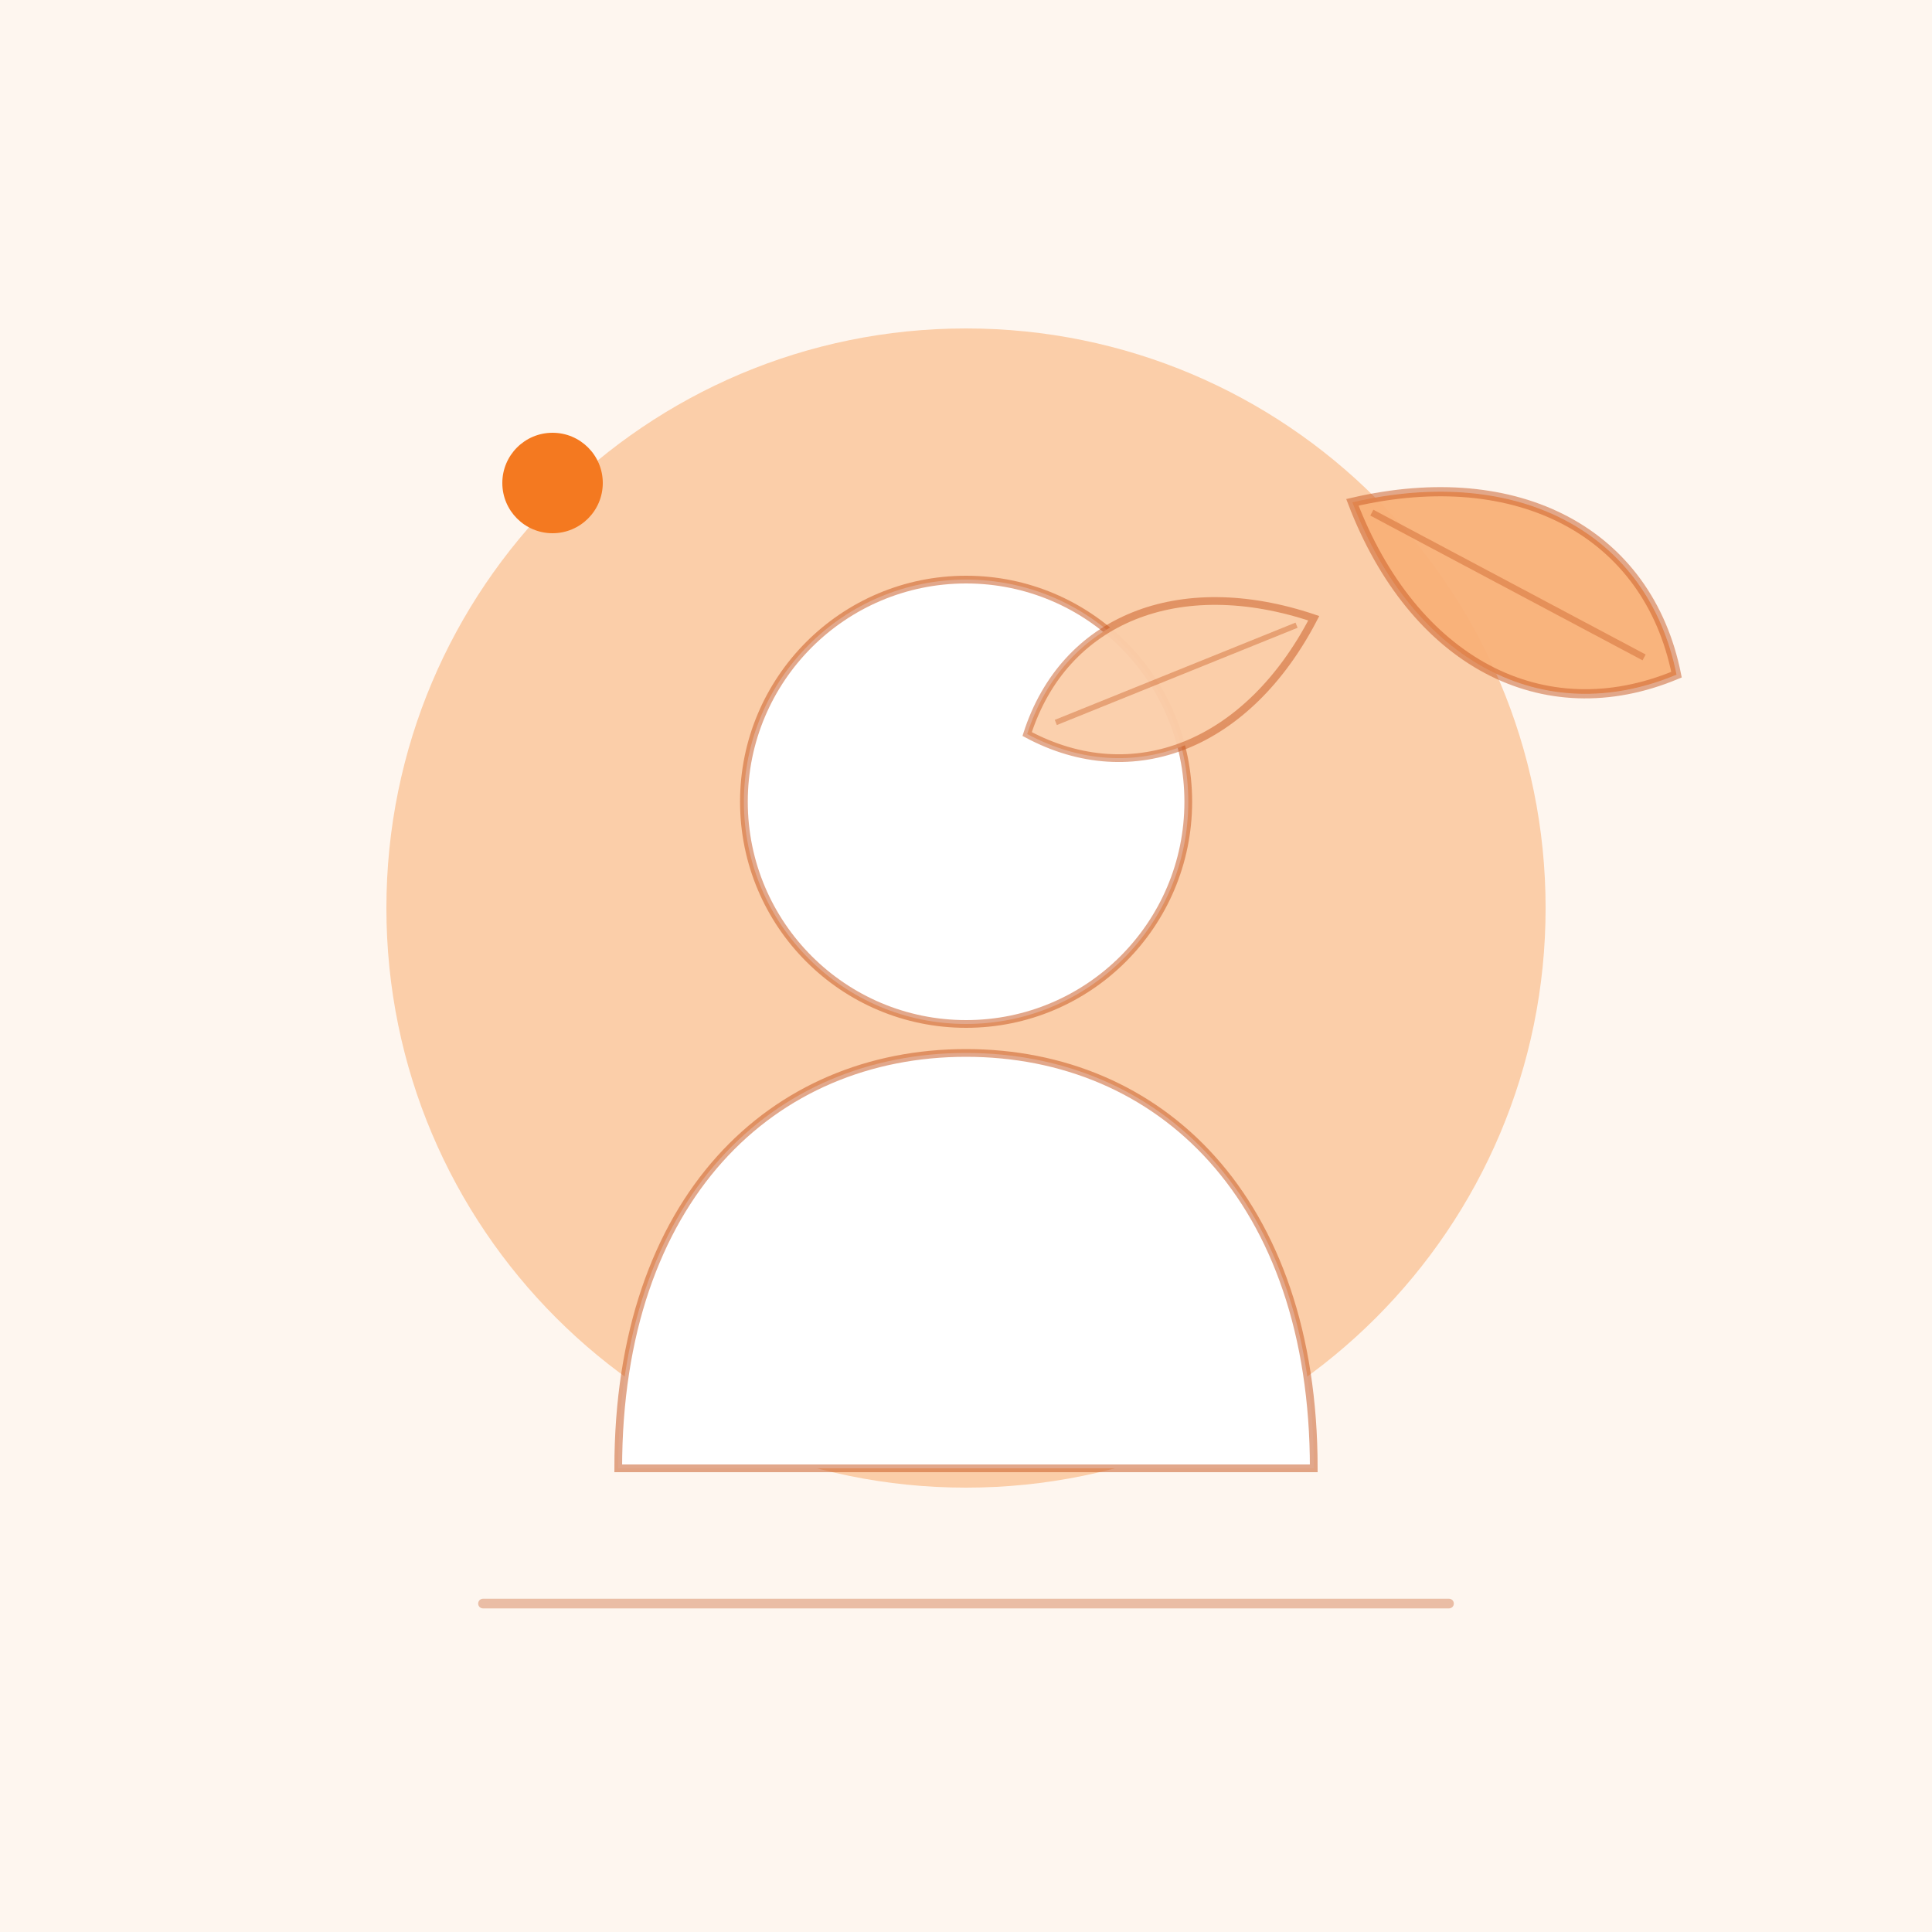
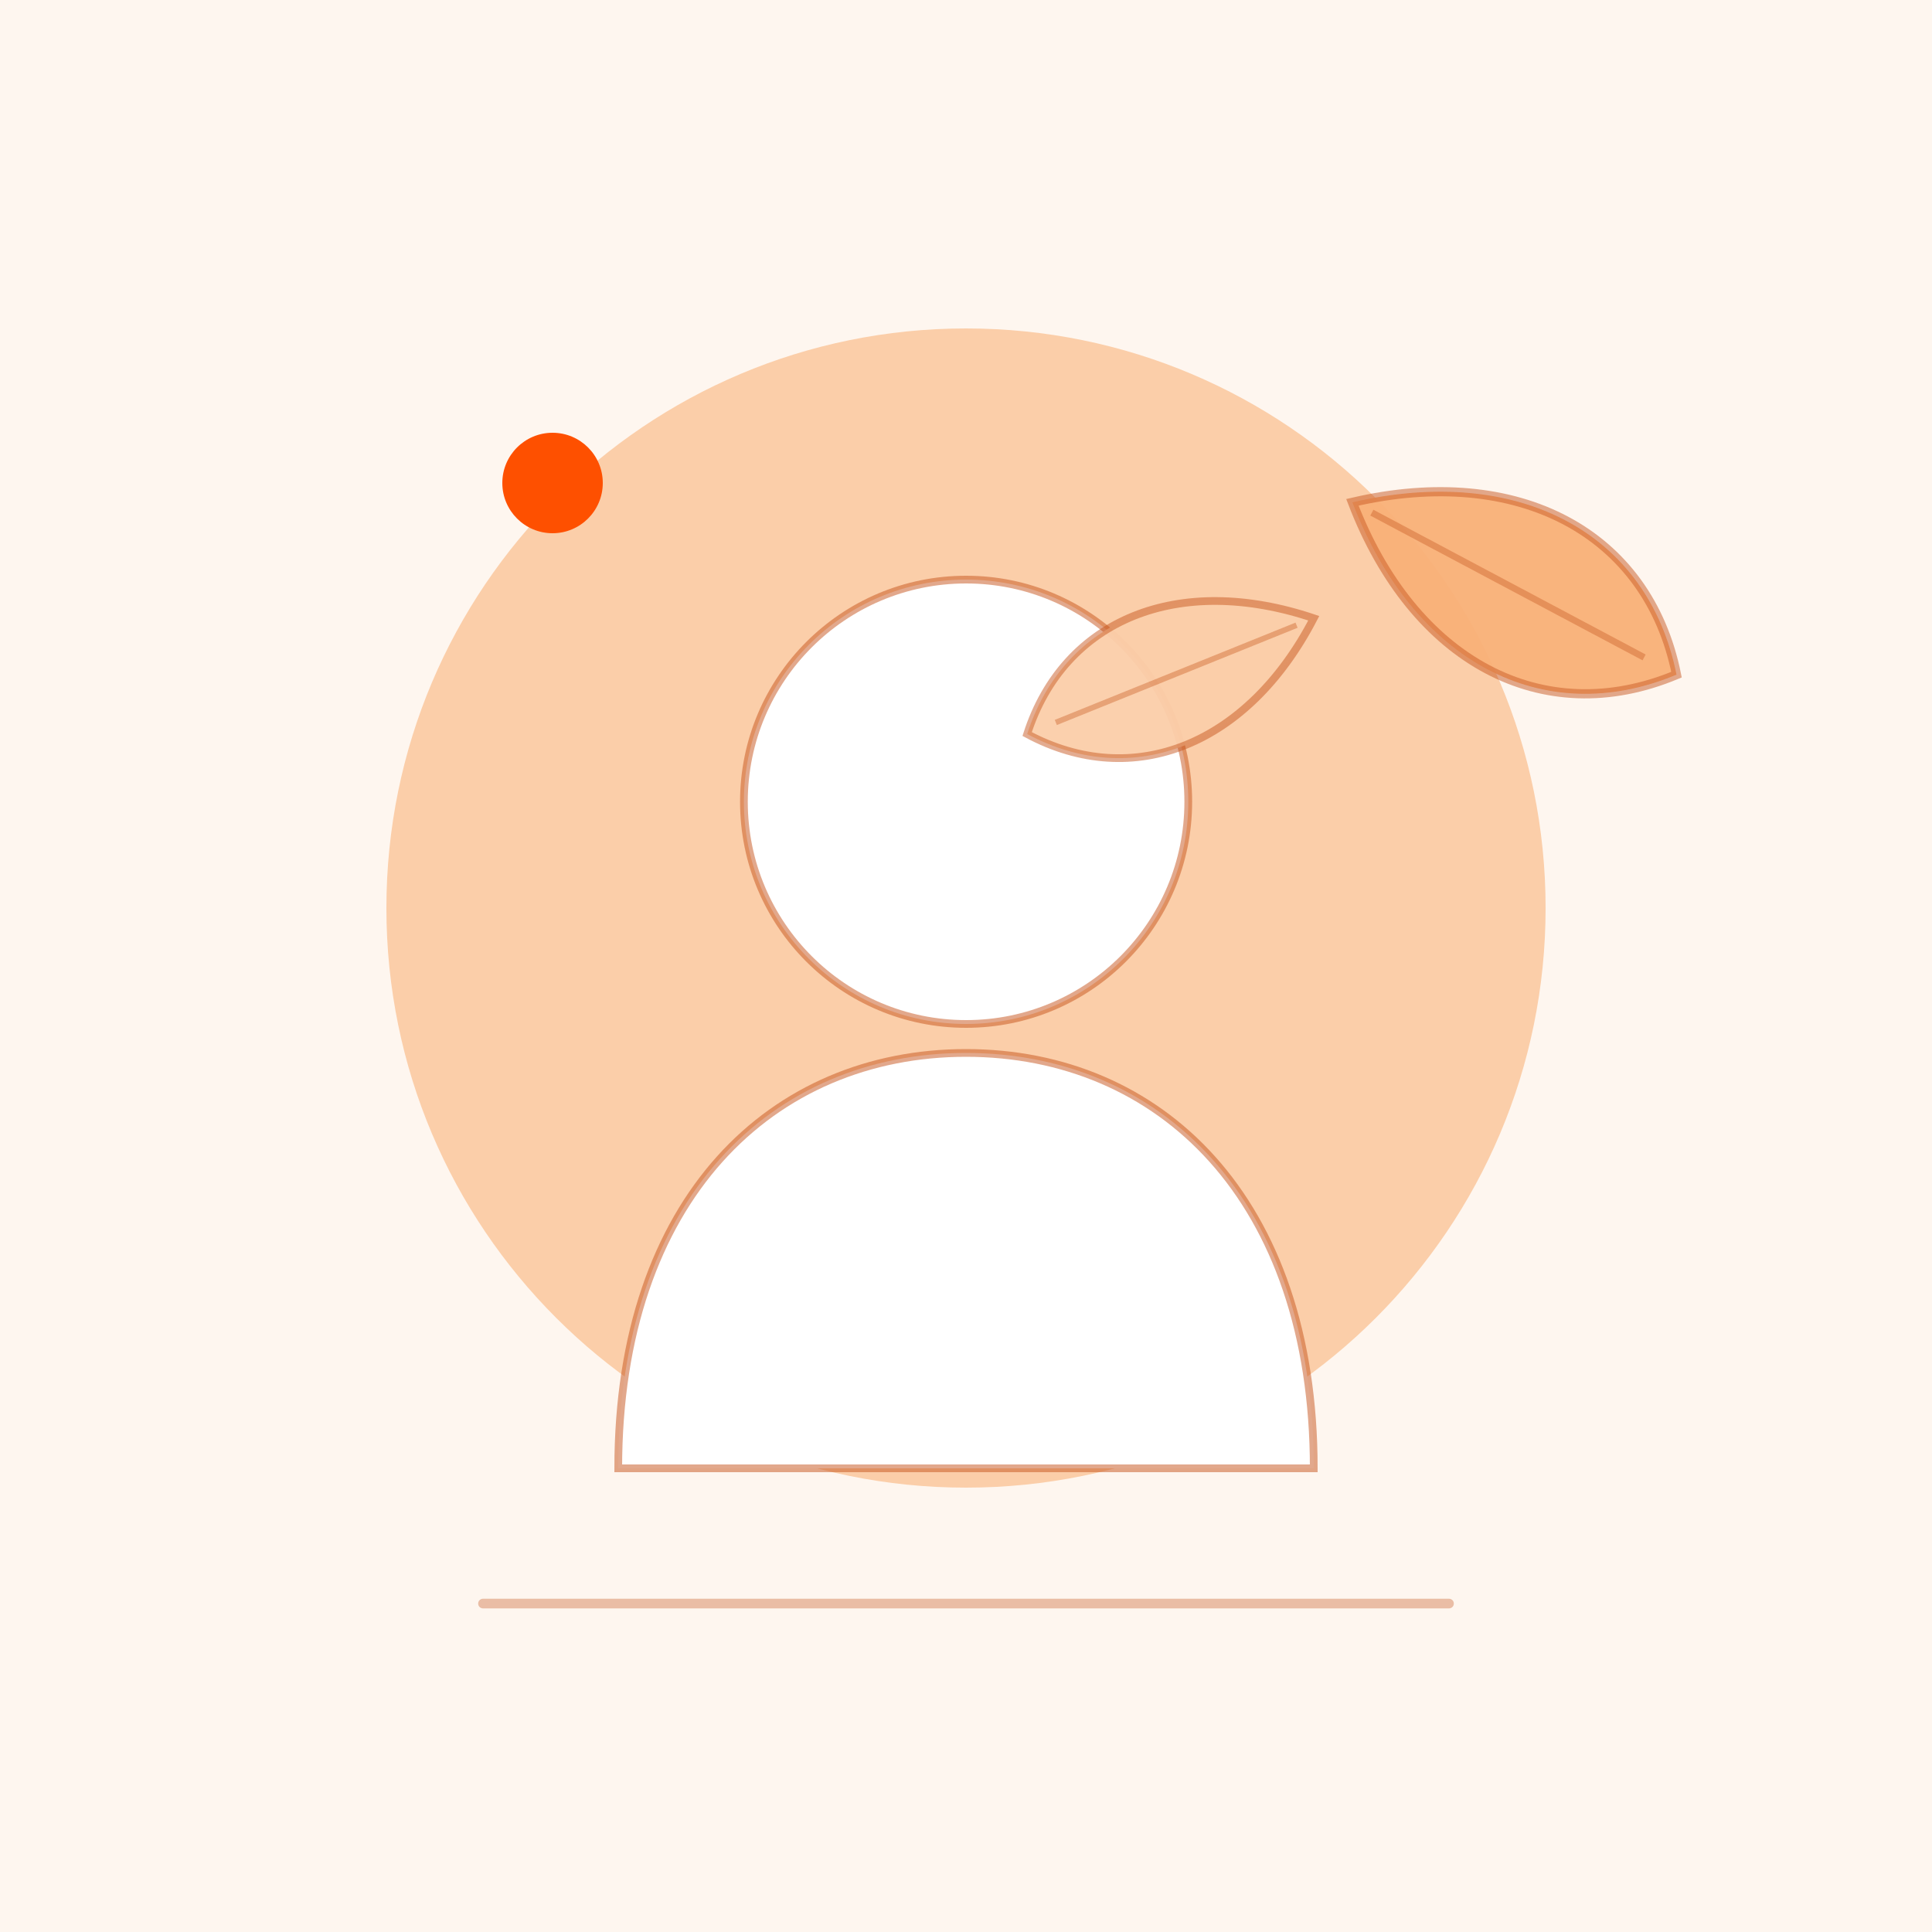
<svg xmlns="http://www.w3.org/2000/svg" viewBox="0 0 1000 1000" width="1000" height="1000" role="img" aria-label="Founder portrait placeholder">
  <rect width="1000" height="1000" fill="#FEF6EF" />
  <circle cx="500" cy="470" r="300" fill="#FBCEA9" />
  <path d="M500,300 a115,115 0 1,0 0.1,0 Z" fill="#FFFFFF" stroke="#C6531A" stroke-width="4" stroke-opacity="0.5" />
  <path d="M320,760 C320,620 400,545 500,545 C600,545 680,620 680,760 Z" fill="#FFFFFF" stroke="#C6531A" stroke-width="4" stroke-opacity="0.5" />
  <path d="M250,830 H750" stroke="#C6531A" stroke-width="5" stroke-opacity="0.35" stroke-linecap="round" />
  <g transform="translate(700 260) rotate(28)" opacity="0.95">
    <path d="M0,0 C66.5,-58 142.5,-58 190,0 C142.5,58 66.5,58 0,0 Z" fill="#F9B078" stroke="#C6531A" stroke-width="4.75" stroke-opacity="0.5" />
    <path d="M11.4,0 L171,0" stroke="#C6531A" stroke-width="3.42" stroke-opacity="0.4" fill="none" />
  </g>
  <g transform="translate(680 320) rotate(158)" opacity="0.95">
    <path d="M0,0 C56,-48 120,-48 160,0 C120,48 56,48 0,0 Z" fill="#FBCEA9" stroke="#C6531A" stroke-width="4" stroke-opacity="0.5" />
    <path d="M9.6,0 L144,0" stroke="#C6531A" stroke-width="2.88" stroke-opacity="0.4" fill="none" />
  </g>
-   <circle cx="286" cy="250" r="26" fill="#F47920" />
+   <circle cx="286" cy="250" r="26" fill="#FE5000" />
</svg>
